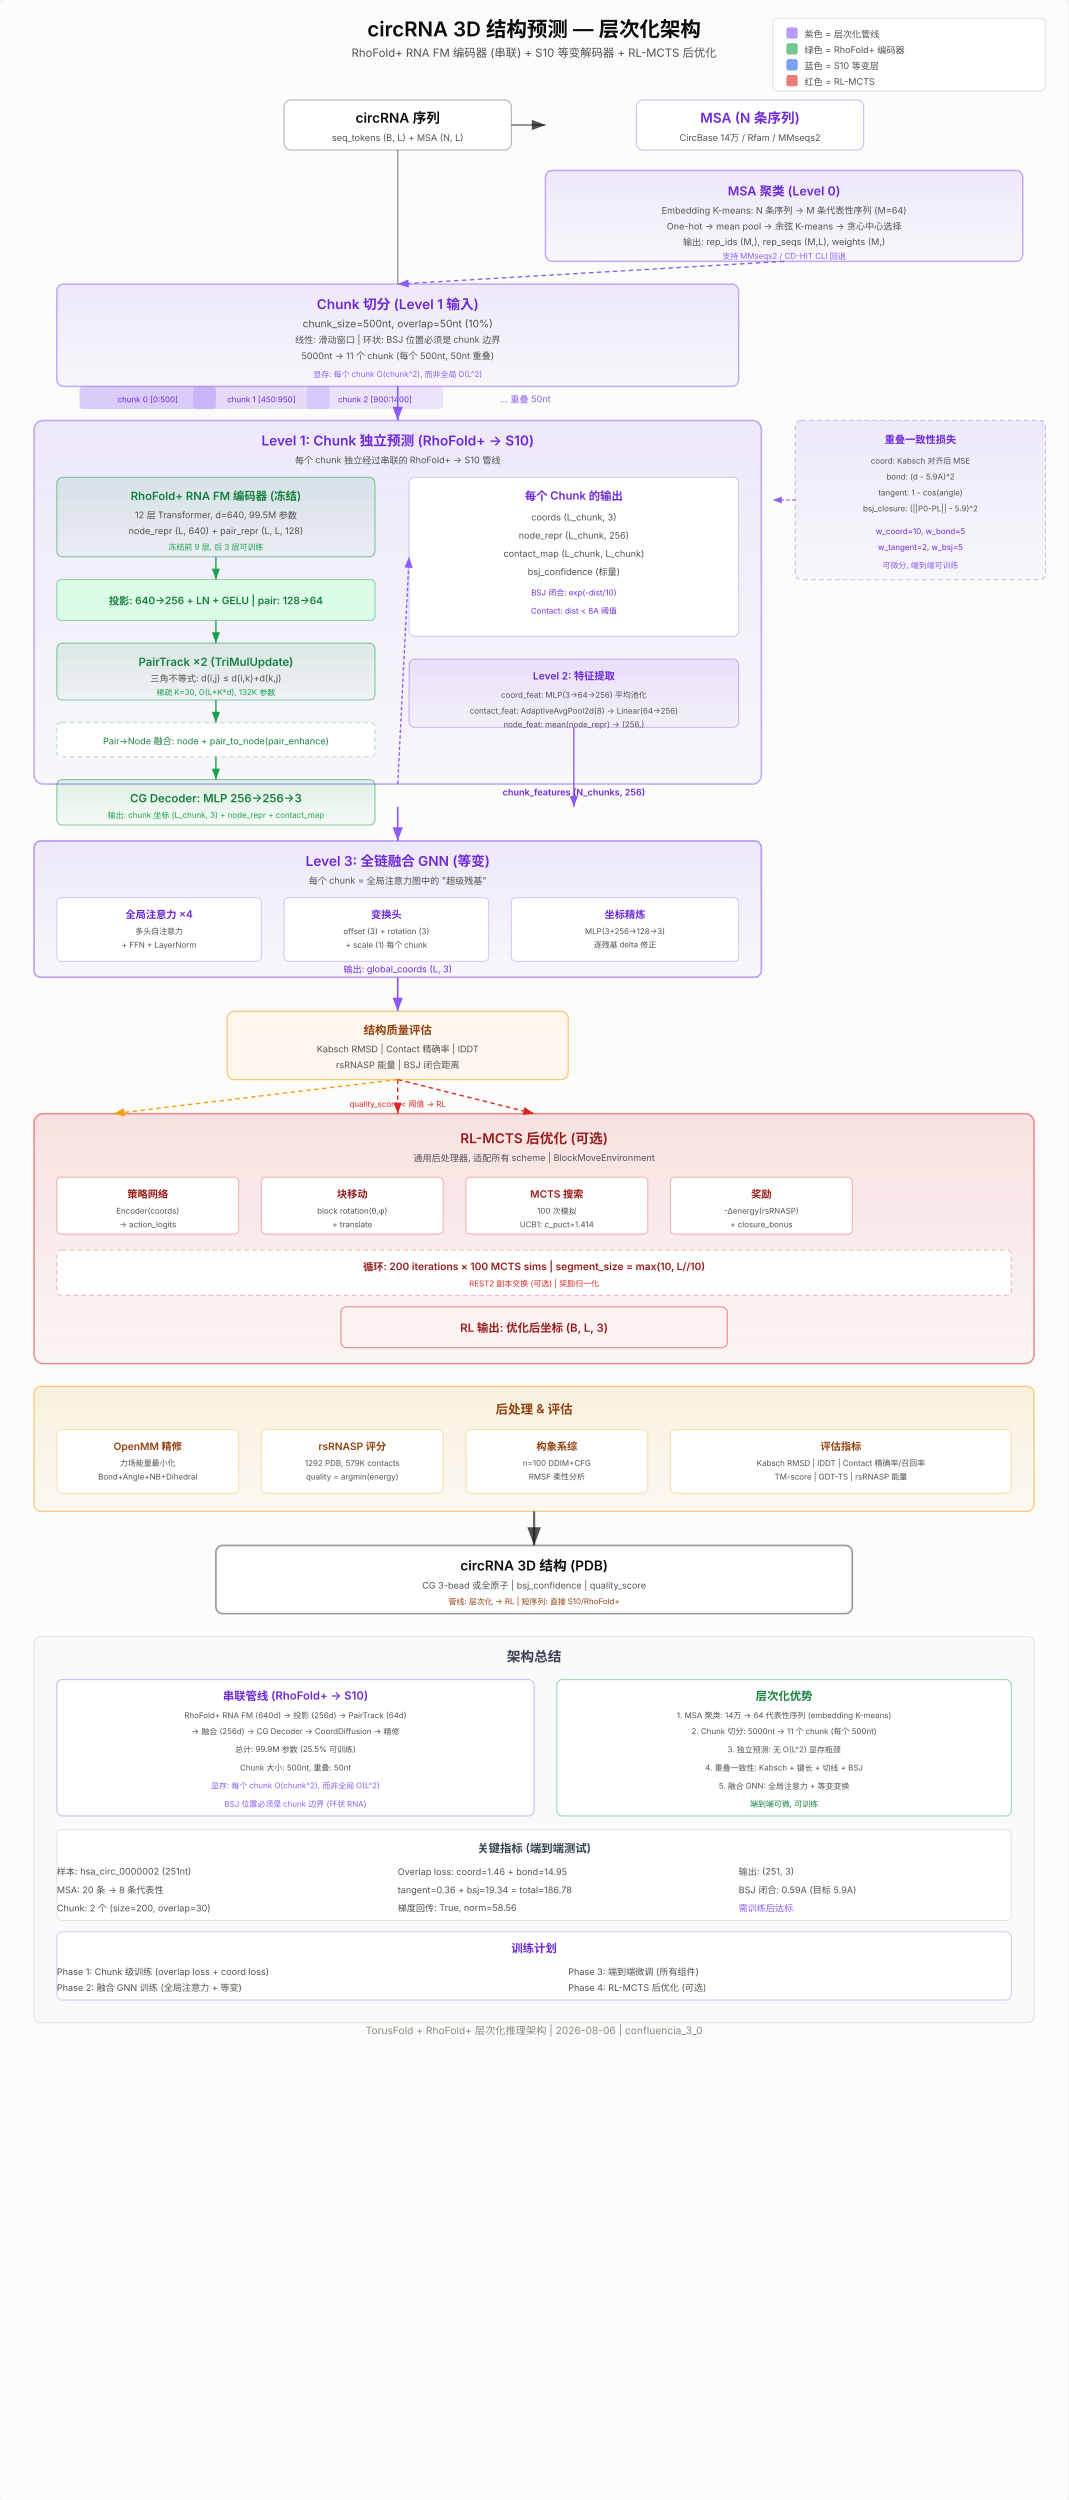
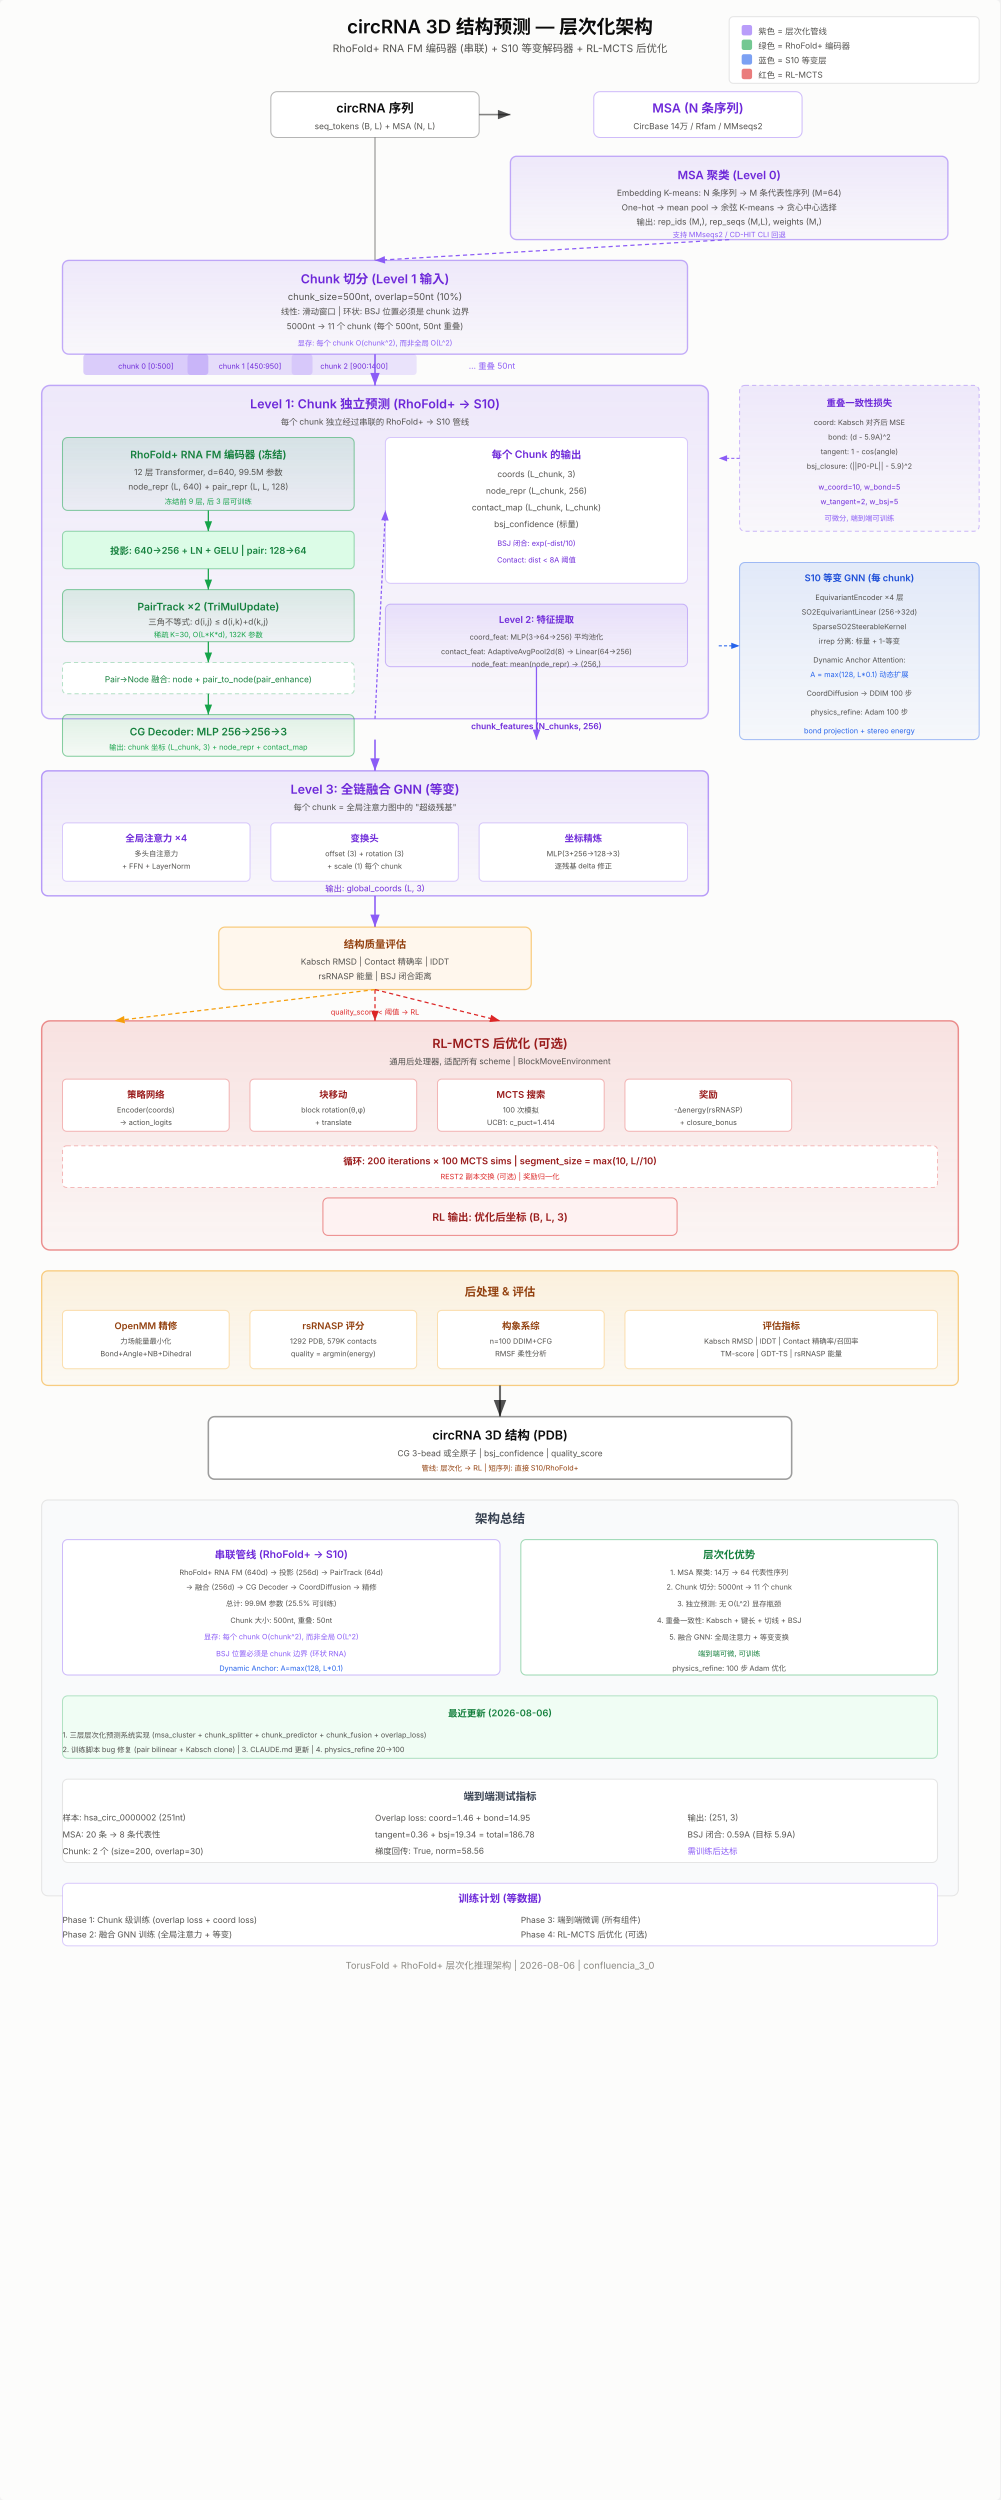
- <svg xmlns="http://www.w3.org/2000/svg" viewBox="0 0 940 2200" font-family="system-ui,-apple-system,Segoe UI,sans-serif">
+ <svg xmlns="http://www.w3.org/2000/svg" viewBox="0 0 960 2400" font-family="system-ui,-apple-system,Segoe UI,sans-serif">
  <defs>
    <linearGradient id="rfFill" x1="0" y1="0" x2="0" y2="1">
      <stop offset="0%" stop-color="#16a34a" stop-opacity="0.12" />
      <stop offset="100%" stop-color="#16a34a" stop-opacity="0.03" />
    </linearGradient>
    <linearGradient id="s10Fill" x1="0" y1="0" x2="0" y2="1">
      <stop offset="0%" stop-color="#2563eb" stop-opacity="0.12" />
      <stop offset="100%" stop-color="#2563eb" stop-opacity="0.03" />
    </linearGradient>
    <linearGradient id="rlFill" x1="0" y1="0" x2="0" y2="1">
      <stop offset="0%" stop-color="#dc2626" stop-opacity="0.12" />
      <stop offset="100%" stop-color="#dc2626" stop-opacity="0.03" />
    </linearGradient>
    <linearGradient id="postFill" x1="0" y1="0" x2="0" y2="1">
      <stop offset="0%" stop-color="#f59e0b" stop-opacity="0.12" />
      <stop offset="100%" stop-color="#f59e0b" stop-opacity="0.03" />
    </linearGradient>
    <linearGradient id="hierFill" x1="0" y1="0" x2="0" y2="1">
      <stop offset="0%" stop-color="#8b5cf6" stop-opacity="0.12" />
      <stop offset="100%" stop-color="#8b5cf6" stop-opacity="0.03" />
    </linearGradient>
    <marker id="a-blk" markerWidth="10" markerHeight="10" refX="8" refY="3" orient="auto" markerUnits="strokeWidth">
      <path d="M0,0 L0,6 L8,3 z" fill="#0b0b0b" fill-opacity="0.7" />
    </marker>
    <marker id="a-grn" markerWidth="10" markerHeight="10" refX="8" refY="3" orient="auto" markerUnits="strokeWidth">
      <path d="M0,0 L0,6 L8,3 z" fill="#16a34a" />
    </marker>
    <marker id="a-blu" markerWidth="10" markerHeight="10" refX="8" refY="3" orient="auto" markerUnits="strokeWidth">
      <path d="M0,0 L0,6 L8,3 z" fill="#2563eb" />
    </marker>
    <marker id="a-red" markerWidth="10" markerHeight="10" refX="8" refY="3" orient="auto" markerUnits="strokeWidth">
      <path d="M0,0 L0,6 L8,3 z" fill="#dc2626" />
    </marker>
    <marker id="a-pur" markerWidth="10" markerHeight="10" refX="8" refY="3" orient="auto" markerUnits="strokeWidth">
      <path d="M0,0 L0,6 L8,3 z" fill="#8b5cf6" />
    </marker>
    <marker id="a-amb" markerWidth="10" markerHeight="10" refX="8" refY="3" orient="auto" markerUnits="strokeWidth">
      <path d="M0,0 L0,6 L8,3 z" fill="#f59e0b" />
    </marker>
  </defs>
-   <rect width="940" height="2200" fill="#fcfcfb" rx="4" />
-   <text x="470" y="32" text-anchor="middle" font-size="18" font-weight="600" fill="#0b0b0b">circRNA 3D 结构预测 — 层次化架构</text>
-   <text x="470" y="50" text-anchor="middle" font-size="10" fill="#52514e">RhoFold+ RNA FM 编码器 (串联) + S10 等变解码器 + RL-MCTS 后优化</text>
-   <rect x="680" y="16" width="240" height="64" rx="4" fill="#fff" stroke="#e5e5e5" />
-   <rect x="692" y="24" width="10" height="10" rx="2" fill="#8b5cf6" fill-opacity="0.6" />
-   <text x="708" y="33" font-size="8" fill="#52514e">紫色 = 层次化管线</text>
-   <rect x="692" y="38" width="10" height="10" rx="2" fill="#16a34a" fill-opacity="0.6" />
-   <text x="708" y="47" font-size="8" fill="#52514e">绿色 = RhoFold+ 编码器</text>
-   <rect x="692" y="52" width="10" height="10" rx="2" fill="#2563eb" fill-opacity="0.6" />
-   <text x="708" y="61" font-size="8" fill="#52514e">蓝色 = S10 等变层</text>
-   <rect x="692" y="66" width="10" height="10" rx="2" fill="#dc2626" fill-opacity="0.6" />
-   <text x="708" y="75" font-size="8" fill="#52514e">红色 = RL-MCTS</text>
-   <rect x="250" y="88" width="200" height="44" rx="6" fill="#fff" stroke="#0b0b0b" stroke-opacity="0.3" />
-   <text x="350" y="108" text-anchor="middle" font-size="12" font-weight="600" fill="#0b0b0b">circRNA 序列</text>
-   <text x="350" y="124" text-anchor="middle" font-size="8" fill="#52514e">seq_tokens (B, L) + MSA (N, L)</text>
-   <rect x="560" y="88" width="200" height="44" rx="6" fill="#fff" stroke="#8b5cf6" stroke-opacity="0.4" />
-   <text x="660" y="108" text-anchor="middle" font-size="12" font-weight="600" fill="#6d28d9">MSA (N 条序列)</text>
-   <text x="660" y="124" text-anchor="middle" font-size="8" fill="#52514e">CircBase 14万 / Rfam / MMseqs2</text>
-   <line x1="450" y1="110" x2="480" y2="110" stroke="#0b0b0b" stroke-opacity="0.5" stroke-width="1.5" marker-end="url(#a-blk)" />
-   <rect x="480" y="150" width="420" height="80" rx="6" fill="url(#hierFill)" stroke="#8b5cf6" stroke-opacity="0.5" stroke-width="1.3" />
-   <text x="690" y="172" text-anchor="middle" font-size="11" font-weight="600" fill="#6d28d9">MSA 聚类 (Level 0)</text>
-   <text x="690" y="188" text-anchor="middle" font-size="8" fill="#52514e">Embedding K-means: N 条序列 → M 条代表性序列 (M=64)</text>
-   <text x="690" y="202" text-anchor="middle" font-size="8" fill="#52514e">One-hot → mean pool → 余弦 K-means → 贪心中心选择</text>
-   <text x="690" y="216" text-anchor="middle" font-size="8" fill="#52514e">输出: rep_ids (M,), rep_seqs (M,L), weights (M,)</text>
-   <text x="690" y="228" text-anchor="middle" font-size="7" fill="#8b5cf6">支持 MMseqs2 / CD-HIT CLI 回退</text>
-   <line x1="350" y1="132" x2="350" y2="250" stroke="#0b0b0b" stroke-opacity="0.4" stroke-width="1.2" />
-   <line x1="690" y1="230" x2="350" y2="250" stroke="#8b5cf6" stroke-width="1.2" stroke-dasharray="4,3" marker-end="url(#a-pur)" />
-   <rect x="50" y="250" width="600" height="90" rx="6" fill="url(#hierFill)" stroke="#8b5cf6" stroke-opacity="0.5" stroke-width="1.3" />
-   <text x="350" y="272" text-anchor="middle" font-size="12" font-weight="600" fill="#6d28d9">Chunk 切分 (Level 1 输入)</text>
-   <text x="350" y="288" text-anchor="middle" font-size="9" fill="#52514e">chunk_size=500nt, overlap=50nt (10%)</text>
-   <text x="350" y="302" text-anchor="middle" font-size="8" fill="#52514e">线性: 滑动窗口 | 环状: BSJ 位置必须是 chunk 边界</text>
-   <text x="350" y="316" text-anchor="middle" font-size="8" fill="#52514e">5000nt → 11 个 chunk (每个 500nt, 50nt 重叠)</text>
-   <text x="350" y="332" text-anchor="middle" font-size="7" fill="#8b5cf6">显存: 每个 chunk O(chunk^2), 而非全局 O(L^2)</text>
-   <rect x="70" y="340" width="120" height="20" rx="3" fill="#8b5cf6" fill-opacity="0.3" />
-   <text x="130" y="354" text-anchor="middle" font-size="7" fill="#6d28d9">chunk 0 [0:500]</text>
-   <rect x="170" y="340" width="120" height="20" rx="3" fill="#8b5cf6" fill-opacity="0.2" />
-   <text x="230" y="354" text-anchor="middle" font-size="7" fill="#6d28d9">chunk 1 [450:950]</text>
-   <rect x="270" y="340" width="120" height="20" rx="3" fill="#8b5cf6" fill-opacity="0.15" />
-   <text x="330" y="354" text-anchor="middle" font-size="7" fill="#6d28d9">chunk 2 [900:1400]</text>
-   <text x="440" y="354" font-size="8" fill="#8b5cf6">... 重叠 50nt</text>
-   <line x1="350" y1="340" x2="350" y2="370" stroke="#8b5cf6" stroke-width="1.5" marker-end="url(#a-pur)" />
-   <rect x="30" y="370" width="640" height="320" rx="8" fill="url(#hierFill)" stroke="#8b5cf6" stroke-opacity="0.5" stroke-width="1.4" />
-   <text x="350" y="392" text-anchor="middle" font-size="12" font-weight="600" fill="#6d28d9">Level 1: Chunk 独立预测 (RhoFold+ → S10)</text>
-   <text x="350" y="408" text-anchor="middle" font-size="8" fill="#52514e">每个 chunk 独立经过串联的 RhoFold+ → S10 管线</text>
-   <rect x="50" y="420" width="280" height="70" rx="5" fill="url(#rfFill)" stroke="#16a34a" stroke-opacity="0.5" />
-   <text x="190" y="440" text-anchor="middle" font-size="10" font-weight="600" fill="#15803d">RhoFold+ RNA FM 编码器 (冻结)</text>
-   <text x="190" y="456" text-anchor="middle" font-size="8" fill="#52514e">12 层 Transformer, d=640, 99.5M 参数</text>
-   <text x="190" y="470" text-anchor="middle" font-size="8" fill="#52514e">node_repr (L, 640) + pair_repr (L, L, 128)</text>
-   <text x="190" y="484" text-anchor="middle" font-size="7" fill="#16a34a">冻结前 9 层, 后 3 层可训练</text>
-   <line x1="190" y1="490" x2="190" y2="510" stroke="#16a34a" stroke-width="1.2" marker-end="url(#a-grn)" />
-   <rect x="50" y="510" width="280" height="36" rx="4" fill="#dcfce7" stroke="#16a34a" stroke-opacity="0.4" />
-   <text x="190" y="532" text-anchor="middle" font-size="9" font-weight="600" fill="#15803d">投影: 640→256 + LN + GELU | pair: 128→64</text>
-   <line x1="190" y1="546" x2="190" y2="566" stroke="#16a34a" stroke-width="1.2" marker-end="url(#a-grn)" />
-   <rect x="50" y="566" width="280" height="50" rx="5" fill="url(#rfFill)" stroke="#16a34a" stroke-opacity="0.5" />
-   <text x="190" y="586" text-anchor="middle" font-size="10" font-weight="600" fill="#15803d">PairTrack ×2 (TriMulUpdate)</text>
-   <text x="190" y="600" text-anchor="middle" font-size="8" fill="#52514e">三角不等式: d(i,j) ≤ d(i,k)+d(k,j)</text>
-   <text x="190" y="612" text-anchor="middle" font-size="7" fill="#16a34a">稀疏 K=30, O(L*K*d), 132K 参数</text>
-   <line x1="190" y1="616" x2="190" y2="636" stroke="#16a34a" stroke-width="1.2" marker-end="url(#a-grn)" />
-   <rect x="50" y="636" width="280" height="30" rx="4" fill="#fff" stroke="#16a34a" stroke-opacity="0.3" stroke-dasharray="4,3" />
-   <text x="190" y="655" text-anchor="middle" font-size="8" fill="#15803d">Pair→Node 融合: node + pair_to_node(pair_enhance)</text>
-   <line x1="190" y1="666" x2="190" y2="686" stroke="#16a34a" stroke-width="1.2" marker-end="url(#a-grn)" />
-   <rect x="50" y="686" width="280" height="40" rx="5" fill="url(#rfFill)" stroke="#16a34a" stroke-opacity="0.5" />
-   <text x="190" y="706" text-anchor="middle" font-size="10" font-weight="600" fill="#15803d">CG Decoder: MLP 256→256→3</text>
-   <text x="190" y="720" text-anchor="middle" font-size="7" fill="#16a34a">输出: chunk 坐标 (L_chunk, 3) + node_repr + contact_map</text>
-   <rect x="360" y="420" width="290" height="140" rx="5" fill="#fff" stroke="#8b5cf6" stroke-opacity="0.3" />
-   <text x="505" y="440" text-anchor="middle" font-size="10" font-weight="600" fill="#6d28d9">每个 Chunk 的输出</text>
-   <text x="505" y="458" text-anchor="middle" font-size="8" fill="#52514e">coords (L_chunk, 3)</text>
-   <text x="505" y="474" text-anchor="middle" font-size="8" fill="#52514e">node_repr (L_chunk, 256)</text>
-   <text x="505" y="490" text-anchor="middle" font-size="8" fill="#52514e">contact_map (L_chunk, L_chunk)</text>
-   <text x="505" y="506" text-anchor="middle" font-size="8" fill="#52514e">bsj_confidence (标量)</text>
-   <text x="505" y="524" text-anchor="middle" font-size="7" fill="#6d28d9">BSJ 闭合: exp(-dist/10)</text>
-   <text x="505" y="540" text-anchor="middle" font-size="7" fill="#6d28d9">Contact: dist &lt; 8A 阈值</text>
-   <line x1="350" y1="690" x2="360" y2="490" stroke="#8b5cf6" stroke-width="1.2" stroke-dasharray="3,2" marker-end="url(#a-pur)" />
-   <rect x="360" y="580" width="290" height="60" rx="5" fill="url(#hierFill)" stroke="#8b5cf6" stroke-opacity="0.4" />
-   <text x="505" y="598" text-anchor="middle" font-size="9" font-weight="600" fill="#6d28d9">Level 2: 特征提取</text>
-   <text x="505" y="614" text-anchor="middle" font-size="7" fill="#52514e">coord_feat: MLP(3→64→256) 平均池化</text>
-   <text x="505" y="628" text-anchor="middle" font-size="7" fill="#52514e">contact_feat: AdaptiveAvgPool2d(8) → Linear(64→256)</text>
-   <text x="505" y="640" text-anchor="middle" font-size="7" fill="#52514e">node_feat: mean(node_repr) → (256,)</text>
-   <line x1="505" y1="640" x2="505" y2="710" stroke="#8b5cf6" stroke-width="1.2" marker-end="url(#a-pur)" />
-   <text x="505" y="700" text-anchor="middle" font-size="8" font-weight="600" fill="#6d28d9">chunk_features (N_chunks, 256)</text>
-   <line x1="350" y1="710" x2="350" y2="740" stroke="#8b5cf6" stroke-width="1.5" marker-end="url(#a-pur)" />
-   <rect x="30" y="740" width="640" height="120" rx="6" fill="url(#hierFill)" stroke="#8b5cf6" stroke-opacity="0.6" stroke-width="1.4" />
-   <text x="350" y="762" text-anchor="middle" font-size="12" font-weight="600" fill="#6d28d9">Level 3: 全链融合 GNN (等变)</text>
-   <text x="350" y="778" text-anchor="middle" font-size="8" fill="#52514e">每个 chunk = 全局注意力图中的 "超级残基"</text>
-   <rect x="50" y="790" width="180" height="56" rx="4" fill="#fff" stroke="#8b5cf6" stroke-opacity="0.3" />
-   <text x="140" y="808" text-anchor="middle" font-size="9" font-weight="600" fill="#6d28d9">全局注意力 ×4</text>
-   <text x="140" y="822" text-anchor="middle" font-size="7" fill="#52514e">多头自注意力</text>
-   <text x="140" y="834" text-anchor="middle" font-size="7" fill="#52514e">+ FFN + LayerNorm</text>
-   <rect x="250" y="790" width="180" height="56" rx="4" fill="#fff" stroke="#8b5cf6" stroke-opacity="0.3" />
-   <text x="340" y="808" text-anchor="middle" font-size="9" font-weight="600" fill="#6d28d9">变换头</text>
-   <text x="340" y="822" text-anchor="middle" font-size="7" fill="#52514e">offset (3) + rotation (3)</text>
-   <text x="340" y="834" text-anchor="middle" font-size="7" fill="#52514e">+ scale (1) 每个 chunk</text>
-   <rect x="450" y="790" width="200" height="56" rx="4" fill="#fff" stroke="#8b5cf6" stroke-opacity="0.3" />
-   <text x="550" y="808" text-anchor="middle" font-size="9" font-weight="600" fill="#6d28d9">坐标精炼</text>
-   <text x="550" y="822" text-anchor="middle" font-size="7" fill="#52514e">MLP(3+256→128→3)</text>
-   <text x="550" y="834" text-anchor="middle" font-size="7" fill="#52514e">逐残基 delta 修正</text>
-   <text x="350" y="856" text-anchor="middle" font-size="8" fill="#6d28d9">输出: global_coords (L, 3)</text>
-   <line x1="350" y1="860" x2="350" y2="890" stroke="#8b5cf6" stroke-width="1.5" marker-end="url(#a-pur)" />
-   <rect x="700" y="370" width="220" height="140" rx="5" fill="url(#hierFill)" stroke="#8b5cf6" stroke-opacity="0.4" stroke-dasharray="4,3" />
-   <text x="810" y="390" text-anchor="middle" font-size="9" font-weight="600" fill="#6d28d9">重叠一致性损失</text>
-   <text x="810" y="408" text-anchor="middle" font-size="7" fill="#52514e">coord: Kabsch 对齐后 MSE</text>
-   <text x="810" y="422" text-anchor="middle" font-size="7" fill="#52514e">bond: (d - 5.9A)^2</text>
-   <text x="810" y="436" text-anchor="middle" font-size="7" fill="#52514e">tangent: 1 - cos(angle)</text>
-   <text x="810" y="450" text-anchor="middle" font-size="7" fill="#52514e">bsj_closure: (||P0-PL|| - 5.9)^2</text>
-   <text x="810" y="470" text-anchor="middle" font-size="7" fill="#6d28d9">w_coord=10, w_bond=5</text>
-   <text x="810" y="484" text-anchor="middle" font-size="7" fill="#6d28d9">w_tangent=2, w_bsj=5</text>
-   <text x="810" y="500" text-anchor="middle" font-size="7" fill="#8b5cf6">可微分, 端到端可训练</text>
-   <line x1="700" y1="440" x2="680" y2="440" stroke="#8b5cf6" stroke-width="1" stroke-dasharray="3,2" marker-end="url(#a-pur)" />
-   <rect x="200" y="890" width="300" height="60" rx="6" fill="#fff7ed" stroke="#f59e0b" stroke-opacity="0.5" stroke-width="1.2" />
-   <text x="350" y="910" text-anchor="middle" font-size="10" font-weight="600" fill="#92400e">结构质量评估</text>
-   <text x="350" y="926" text-anchor="middle" font-size="8" fill="#52514e">Kabsch RMSD | Contact 精确率 | lDDT</text>
-   <text x="350" y="940" text-anchor="middle" font-size="8" fill="#52514e">rsRNASP 能量 | BSJ 闭合距离</text>
-   <line x1="350" y1="950" x2="350" y2="980" stroke="#dc2626" stroke-width="1.2" stroke-dasharray="4,3" marker-end="url(#a-red)" />
-   <text x="350" y="974" text-anchor="middle" font-size="7" fill="#dc2626">quality_score &lt; 阈值 → RL</text>
-   <rect x="30" y="980" width="880" height="220" rx="8" fill="url(#rlFill)" stroke="#dc2626" stroke-opacity="0.5" stroke-width="1.4" />
-   <text x="470" y="1006" text-anchor="middle" font-size="12" font-weight="600" fill="#991b1b">RL-MCTS 后优化 (可选)</text>
-   <text x="470" y="1022" text-anchor="middle" font-size="8" fill="#52514e">通用后处理器, 适配所有 scheme | BlockMoveEnvironment</text>
-   <rect x="50" y="1036" width="160" height="50" rx="4" fill="#fff" stroke="#dc2626" stroke-opacity="0.3" />
-   <text x="130" y="1054" text-anchor="middle" font-size="9" font-weight="600" fill="#991b1b">策略网络</text>
-   <text x="130" y="1068" text-anchor="middle" font-size="7" fill="#52514e">Encoder(coords)</text>
-   <text x="130" y="1080" text-anchor="middle" font-size="7" fill="#52514e">→ action_logits</text>
-   <rect x="230" y="1036" width="160" height="50" rx="4" fill="#fff" stroke="#dc2626" stroke-opacity="0.3" />
-   <text x="310" y="1054" text-anchor="middle" font-size="9" font-weight="600" fill="#991b1b">块移动</text>
-   <text x="310" y="1068" text-anchor="middle" font-size="7" fill="#52514e">block rotation(θ,φ)</text>
-   <text x="310" y="1080" text-anchor="middle" font-size="7" fill="#52514e">+ translate</text>
-   <rect x="410" y="1036" width="160" height="50" rx="4" fill="#fff" stroke="#dc2626" stroke-opacity="0.3" />
-   <text x="490" y="1054" text-anchor="middle" font-size="9" font-weight="600" fill="#991b1b">MCTS 搜索</text>
-   <text x="490" y="1068" text-anchor="middle" font-size="7" fill="#52514e">100 次模拟</text>
-   <text x="490" y="1080" text-anchor="middle" font-size="7" fill="#52514e">UCB1: c_puct=1.414</text>
-   <rect x="590" y="1036" width="160" height="50" rx="4" fill="#fff" stroke="#dc2626" stroke-opacity="0.3" />
-   <text x="670" y="1054" text-anchor="middle" font-size="9" font-weight="600" fill="#991b1b">奖励</text>
-   <text x="670" y="1068" text-anchor="middle" font-size="7" fill="#52514e">-Δenergy(rsRNASP)</text>
-   <text x="670" y="1080" text-anchor="middle" font-size="7" fill="#52514e">+ closure_bonus</text>
-   <rect x="50" y="1100" width="840" height="40" rx="4" fill="#fff" stroke="#dc2626" stroke-opacity="0.3" stroke-dasharray="4,3" />
-   <text x="470" y="1118" text-anchor="middle" font-size="9" font-weight="600" fill="#991b1b">循环: 200 iterations × 100 MCTS sims | segment_size = max(10, L//10)</text>
-   <text x="470" y="1132" text-anchor="middle" font-size="7" fill="#dc2626">REST2 副本交换 (可选) | 奖励归一化</text>
-   <rect x="300" y="1150" width="340" height="36" rx="5" fill="#fef2f2" stroke="#dc2626" stroke-opacity="0.5" />
-   <text x="470" y="1172" text-anchor="middle" font-size="10" font-weight="600" fill="#991b1b">RL 输出: 优化后坐标 (B, L, 3)</text>
-   <line x1="350" y1="950" x2="470" y2="980" stroke="#dc2626" stroke-width="1.2" stroke-dasharray="4,3" marker-end="url(#a-red)" />
-   <line x1="350" y1="950" x2="100" y2="980" stroke="#f59e0b" stroke-width="1.2" stroke-dasharray="4,3" marker-end="url(#a-amb)" />
-   <rect x="30" y="1220" width="880" height="110" rx="6" fill="url(#postFill)" stroke="#f59e0b" stroke-opacity="0.5" stroke-width="1.2" />
-   <text x="470" y="1244" text-anchor="middle" font-size="11" font-weight="600" fill="#92400e">后处理 &amp; 评估</text>
-   <rect x="50" y="1258" width="160" height="56" rx="4" fill="#fff" stroke="#f59e0b" stroke-opacity="0.3" />
-   <text x="130" y="1276" text-anchor="middle" font-size="9" font-weight="600" fill="#92400e">OpenMM 精修</text>
-   <text x="130" y="1290" text-anchor="middle" font-size="7" fill="#52514e">力场能量最小化</text>
-   <text x="130" y="1302" text-anchor="middle" font-size="7" fill="#52514e">Bond+Angle+NB+Dihedral</text>
-   <rect x="230" y="1258" width="160" height="56" rx="4" fill="#fff" stroke="#f59e0b" stroke-opacity="0.3" />
-   <text x="310" y="1276" text-anchor="middle" font-size="9" font-weight="600" fill="#92400e">rsRNASP 评分</text>
-   <text x="310" y="1290" text-anchor="middle" font-size="7" fill="#52514e">1292 PDB, 579K contacts</text>
-   <text x="310" y="1302" text-anchor="middle" font-size="7" fill="#52514e">quality = argmin(energy)</text>
-   <rect x="410" y="1258" width="160" height="56" rx="4" fill="#fff" stroke="#f59e0b" stroke-opacity="0.3" />
-   <text x="490" y="1276" text-anchor="middle" font-size="9" font-weight="600" fill="#92400e">构象系综</text>
-   <text x="490" y="1290" text-anchor="middle" font-size="7" fill="#52514e">n=100 DDIM+CFG</text>
-   <text x="490" y="1302" text-anchor="middle" font-size="7" fill="#52514e">RMSF 柔性分析</text>
-   <rect x="590" y="1258" width="300" height="56" rx="4" fill="#fff" stroke="#f59e0b" stroke-opacity="0.3" />
-   <text x="740" y="1276" text-anchor="middle" font-size="9" font-weight="600" fill="#92400e">评估指标</text>
-   <text x="740" y="1290" text-anchor="middle" font-size="7" fill="#52514e">Kabsch RMSD | lDDT | Contact 精确率/召回率</text>
-   <text x="740" y="1302" text-anchor="middle" font-size="7" fill="#52514e">TM-score | GDT-TS | rsRNASP 能量</text>
-   <line x1="470" y1="1330" x2="470" y2="1360" stroke="#0b0b0b" stroke-opacity="0.6" stroke-width="2" marker-end="url(#a-blk)" />
-   <rect x="190" y="1360" width="560" height="60" rx="6" fill="#fff" stroke="#0b0b0b" stroke-opacity="0.4" stroke-width="1.5" />
-   <text x="470" y="1382" text-anchor="middle" font-size="12" font-weight="600" fill="#0b0b0b">circRNA 3D 结构 (PDB)</text>
-   <text x="470" y="1398" text-anchor="middle" font-size="8" fill="#52514e">CG 3-bead 或全原子 | bsj_confidence | quality_score</text>
-   <text x="470" y="1412" text-anchor="middle" font-size="7" fill="#92400e">管线: 层次化 → RL | 短序列: 直接 S10/RhoFold+</text>
-   <rect x="30" y="1440" width="880" height="340" rx="6" fill="#f9fafb" stroke="#e5e5e5" />
-   <text x="470" y="1462" text-anchor="middle" font-size="12" font-weight="600" fill="#374151">架构总结</text>
-   <rect x="50" y="1478" width="420" height="120" rx="5" fill="#fff" stroke="#8b5cf6" stroke-opacity="0.4" />
-   <text x="260" y="1496" text-anchor="middle" font-size="10" font-weight="600" fill="#6d28d9">串联管线 (RhoFold+ → S10)</text>
-   <text x="260" y="1512" text-anchor="middle" font-size="7" fill="#52514e">RhoFold+ RNA FM (640d) → 投影 (256d) → PairTrack (64d)</text>
-   <text x="260" y="1526" text-anchor="middle" font-size="7" fill="#52514e">→ 融合 (256d) → CG Decoder → CoordDiffusion → 精修</text>
-   <text x="260" y="1542" text-anchor="middle" font-size="7" fill="#52514e">总计: 99.9M 参数 (25.5% 可训练)</text>
-   <text x="260" y="1558" text-anchor="middle" font-size="7" fill="#52514e">Chunk 大小: 500nt, 重叠: 50nt</text>
-   <text x="260" y="1574" text-anchor="middle" font-size="7" fill="#8b5cf6">显存: 每个 chunk O(chunk^2), 而非全局 O(L^2)</text>
-   <text x="260" y="1590" text-anchor="middle" font-size="7" fill="#8b5cf6">BSJ 位置必须是 chunk 边界 (环状 RNA)</text>
-   <rect x="490" y="1478" width="400" height="120" rx="5" fill="#fff" stroke="#16a34a" stroke-opacity="0.4" />
-   <text x="690" y="1496" text-anchor="middle" font-size="10" font-weight="600" fill="#15803d">层次化优势</text>
-   <text x="690" y="1512" text-anchor="middle" font-size="7" fill="#52514e">1. MSA 聚类: 14万 → 64 代表性序列 (embedding K-means)</text>
-   <text x="690" y="1526" text-anchor="middle" font-size="7" fill="#52514e">2. Chunk 切分: 5000nt → 11 个 chunk (每个 500nt)</text>
-   <text x="690" y="1542" text-anchor="middle" font-size="7" fill="#52514e">3. 独立预测: 无 O(L^2) 显存瓶颈</text>
-   <text x="690" y="1558" text-anchor="middle" font-size="7" fill="#52514e">4. 重叠一致性: Kabsch + 键长 + 切线 + BSJ</text>
-   <text x="690" y="1574" text-anchor="middle" font-size="7" fill="#52514e">5. 融合 GNN: 全局注意力 + 等变变换</text>
-   <text x="690" y="1590" text-anchor="middle" font-size="7" fill="#15803d">端到端可微, 可训练</text>
-   <rect x="50" y="1610" width="840" height="80" rx="5" fill="#fff" stroke="#e5e5e5" />
-   <text x="470" y="1630" text-anchor="middle" font-size="10" font-weight="600" fill="#374151">关键指标 (端到端测试)</text>
-   <text x="50" y="1650" font-size="8" fill="#52514e">样本: hsa_circ_0000002 (251nt)</text>
-   <text x="50" y="1666" font-size="8" fill="#52514e">MSA: 20 条 → 8 条代表性</text>
-   <text x="50" y="1682" font-size="8" fill="#52514e">Chunk: 2 个 (size=200, overlap=30)</text>
-   <text x="350" y="1650" font-size="8" fill="#52514e">Overlap loss: coord=1.46 + bond=14.95</text>
-   <text x="350" y="1666" font-size="8" fill="#52514e">tangent=0.36 + bsj=19.34 = total=186.78</text>
-   <text x="350" y="1682" font-size="8" fill="#52514e">梯度回传: True, norm=58.56</text>
-   <text x="650" y="1650" font-size="8" fill="#52514e">输出: (251, 3)</text>
-   <text x="650" y="1666" font-size="8" fill="#52514e">BSJ 闭合: 0.59A (目标 5.9A)</text>
-   <text x="650" y="1682" font-size="8" fill="#8b5cf6">需训练后达标</text>
-   <rect x="50" y="1700" width="840" height="60" rx="5" fill="#fff" stroke="#8b5cf6" stroke-opacity="0.3" />
-   <text x="470" y="1718" text-anchor="middle" font-size="10" font-weight="600" fill="#6d28d9">训练计划</text>
-   <text x="50" y="1738" font-size="8" fill="#52514e">Phase 1: Chunk 级训练 (overlap loss + coord loss)</text>
-   <text x="50" y="1752" font-size="8" fill="#52514e">Phase 2: 融合 GNN 训练 (全局注意力 + 等变)</text>
-   <text x="500" y="1738" font-size="8" fill="#52514e">Phase 3: 端到端微调 (所有组件)</text>
-   <text x="500" y="1752" font-size="8" fill="#52514e">Phase 4: RL-MCTS 后优化 (可选)</text>
-   <text x="470" y="1790" text-anchor="middle" font-size="9" fill="#898781">TorusFold + RhoFold+ 层次化推理架构 | 2026-08-06 | confluencia_3_0</text>
+   <rect width="960" height="2400" fill="#fcfcfb" rx="4" />
+   <text x="480" y="32" text-anchor="middle" font-size="18" font-weight="600" fill="#0b0b0b">circRNA 3D 结构预测 — 层次化架构</text>
+   <text x="480" y="50" text-anchor="middle" font-size="10" fill="#52514e">RhoFold+ RNA FM 编码器 (串联) + S10 等变解码器 + RL-MCTS 后优化</text>
+   <rect x="700" y="16" width="240" height="64" rx="4" fill="#fff" stroke="#e5e5e5" />
+   <rect x="712" y="24" width="10" height="10" rx="2" fill="#8b5cf6" fill-opacity="0.6" />
+   <text x="728" y="33" font-size="8" fill="#52514e">紫色 = 层次化管线</text>
+   <rect x="712" y="38" width="10" height="10" rx="2" fill="#16a34a" fill-opacity="0.6" />
+   <text x="728" y="47" font-size="8" fill="#52514e">绿色 = RhoFold+ 编码器</text>
+   <rect x="712" y="52" width="10" height="10" rx="2" fill="#2563eb" fill-opacity="0.6" />
+   <text x="728" y="61" font-size="8" fill="#52514e">蓝色 = S10 等变层</text>
+   <rect x="712" y="66" width="10" height="10" rx="2" fill="#dc2626" fill-opacity="0.6" />
+   <text x="728" y="75" font-size="8" fill="#52514e">红色 = RL-MCTS</text>
+   <rect x="260" y="88" width="200" height="44" rx="6" fill="#fff" stroke="#0b0b0b" stroke-opacity="0.3" />
+   <text x="360" y="108" text-anchor="middle" font-size="12" font-weight="600" fill="#0b0b0b">circRNA 序列</text>
+   <text x="360" y="124" text-anchor="middle" font-size="8" fill="#52514e">seq_tokens (B, L) + MSA (N, L)</text>
+   <rect x="570" y="88" width="200" height="44" rx="6" fill="#fff" stroke="#8b5cf6" stroke-opacity="0.4" />
+   <text x="670" y="108" text-anchor="middle" font-size="12" font-weight="600" fill="#6d28d9">MSA (N 条序列)</text>
+   <text x="670" y="124" text-anchor="middle" font-size="8" fill="#52514e">CircBase 14万 / Rfam / MMseqs2</text>
+   <line x1="460" y1="110" x2="490" y2="110" stroke="#0b0b0b" stroke-opacity="0.5" stroke-width="1.5" marker-end="url(#a-blk)" />
+   <rect x="490" y="150" width="420" height="80" rx="6" fill="url(#hierFill)" stroke="#8b5cf6" stroke-opacity="0.5" stroke-width="1.3" />
+   <text x="700" y="172" text-anchor="middle" font-size="11" font-weight="600" fill="#6d28d9">MSA 聚类 (Level 0)</text>
+   <text x="700" y="188" text-anchor="middle" font-size="8" fill="#52514e">Embedding K-means: N 条序列 → M 条代表性序列 (M=64)</text>
+   <text x="700" y="202" text-anchor="middle" font-size="8" fill="#52514e">One-hot → mean pool → 余弦 K-means → 贪心中心选择</text>
+   <text x="700" y="216" text-anchor="middle" font-size="8" fill="#52514e">输出: rep_ids (M,), rep_seqs (M,L), weights (M,)</text>
+   <text x="700" y="228" text-anchor="middle" font-size="7" fill="#8b5cf6">支持 MMseqs2 / CD-HIT CLI 回退</text>
+   <line x1="360" y1="132" x2="360" y2="250" stroke="#0b0b0b" stroke-opacity="0.4" stroke-width="1.2" />
+   <line x1="700" y1="230" x2="360" y2="250" stroke="#8b5cf6" stroke-width="1.2" stroke-dasharray="4,3" marker-end="url(#a-pur)" />
+   <rect x="60" y="250" width="600" height="90" rx="6" fill="url(#hierFill)" stroke="#8b5cf6" stroke-opacity="0.5" stroke-width="1.3" />
+   <text x="360" y="272" text-anchor="middle" font-size="12" font-weight="600" fill="#6d28d9">Chunk 切分 (Level 1 输入)</text>
+   <text x="360" y="288" text-anchor="middle" font-size="9" fill="#52514e">chunk_size=500nt, overlap=50nt (10%)</text>
+   <text x="360" y="302" text-anchor="middle" font-size="8" fill="#52514e">线性: 滑动窗口 | 环状: BSJ 位置必须是 chunk 边界</text>
+   <text x="360" y="316" text-anchor="middle" font-size="8" fill="#52514e">5000nt → 11 个 chunk (每个 500nt, 50nt 重叠)</text>
+   <text x="360" y="332" text-anchor="middle" font-size="7" fill="#8b5cf6">显存: 每个 chunk O(chunk^2), 而非全局 O(L^2)</text>
+   <rect x="80" y="340" width="120" height="20" rx="3" fill="#8b5cf6" fill-opacity="0.3" />
+   <text x="140" y="354" text-anchor="middle" font-size="7" fill="#6d28d9">chunk 0 [0:500]</text>
+   <rect x="180" y="340" width="120" height="20" rx="3" fill="#8b5cf6" fill-opacity="0.2" />
+   <text x="240" y="354" text-anchor="middle" font-size="7" fill="#6d28d9">chunk 1 [450:950]</text>
+   <rect x="280" y="340" width="120" height="20" rx="3" fill="#8b5cf6" fill-opacity="0.15" />
+   <text x="340" y="354" text-anchor="middle" font-size="7" fill="#6d28d9">chunk 2 [900:1400]</text>
+   <text x="450" y="354" font-size="8" fill="#8b5cf6">... 重叠 50nt</text>
+   <line x1="360" y1="340" x2="360" y2="370" stroke="#8b5cf6" stroke-width="1.5" marker-end="url(#a-pur)" />
+   <rect x="40" y="370" width="640" height="320" rx="8" fill="url(#hierFill)" stroke="#8b5cf6" stroke-opacity="0.5" stroke-width="1.4" />
+   <text x="360" y="392" text-anchor="middle" font-size="12" font-weight="600" fill="#6d28d9">Level 1: Chunk 独立预测 (RhoFold+ → S10)</text>
+   <text x="360" y="408" text-anchor="middle" font-size="8" fill="#52514e">每个 chunk 独立经过串联的 RhoFold+ → S10 管线</text>
+   <rect x="60" y="420" width="280" height="70" rx="5" fill="url(#rfFill)" stroke="#16a34a" stroke-opacity="0.5" />
+   <text x="200" y="440" text-anchor="middle" font-size="10" font-weight="600" fill="#15803d">RhoFold+ RNA FM 编码器 (冻结)</text>
+   <text x="200" y="456" text-anchor="middle" font-size="8" fill="#52514e">12 层 Transformer, d=640, 99.5M 参数</text>
+   <text x="200" y="470" text-anchor="middle" font-size="8" fill="#52514e">node_repr (L, 640) + pair_repr (L, L, 128)</text>
+   <text x="200" y="484" text-anchor="middle" font-size="7" fill="#16a34a">冻结前 9 层, 后 3 层可训练</text>
+   <line x1="200" y1="490" x2="200" y2="510" stroke="#16a34a" stroke-width="1.2" marker-end="url(#a-grn)" />
+   <rect x="60" y="510" width="280" height="36" rx="4" fill="#dcfce7" stroke="#16a34a" stroke-opacity="0.4" />
+   <text x="200" y="532" text-anchor="middle" font-size="9" font-weight="600" fill="#15803d">投影: 640→256 + LN + GELU | pair: 128→64</text>
+   <line x1="200" y1="546" x2="200" y2="566" stroke="#16a34a" stroke-width="1.2" marker-end="url(#a-grn)" />
+   <rect x="60" y="566" width="280" height="50" rx="5" fill="url(#rfFill)" stroke="#16a34a" stroke-opacity="0.5" />
+   <text x="200" y="586" text-anchor="middle" font-size="10" font-weight="600" fill="#15803d">PairTrack ×2 (TriMulUpdate)</text>
+   <text x="200" y="600" text-anchor="middle" font-size="8" fill="#52514e">三角不等式: d(i,j) ≤ d(i,k)+d(k,j)</text>
+   <text x="200" y="612" text-anchor="middle" font-size="7" fill="#16a34a">稀疏 K=30, O(L*K*d), 132K 参数</text>
+   <line x1="200" y1="616" x2="200" y2="636" stroke="#16a34a" stroke-width="1.2" marker-end="url(#a-grn)" />
+   <rect x="60" y="636" width="280" height="30" rx="4" fill="#fff" stroke="#16a34a" stroke-opacity="0.3" stroke-dasharray="4,3" />
+   <text x="200" y="655" text-anchor="middle" font-size="8" fill="#15803d">Pair→Node 融合: node + pair_to_node(pair_enhance)</text>
+   <line x1="200" y1="666" x2="200" y2="686" stroke="#16a34a" stroke-width="1.2" marker-end="url(#a-grn)" />
+   <rect x="60" y="686" width="280" height="40" rx="5" fill="url(#rfFill)" stroke="#16a34a" stroke-opacity="0.5" />
+   <text x="200" y="706" text-anchor="middle" font-size="10" font-weight="600" fill="#15803d">CG Decoder: MLP 256→256→3</text>
+   <text x="200" y="720" text-anchor="middle" font-size="7" fill="#16a34a">输出: chunk 坐标 (L_chunk, 3) + node_repr + contact_map</text>
+   <rect x="370" y="420" width="290" height="140" rx="5" fill="#fff" stroke="#8b5cf6" stroke-opacity="0.3" />
+   <text x="515" y="440" text-anchor="middle" font-size="10" font-weight="600" fill="#6d28d9">每个 Chunk 的输出</text>
+   <text x="515" y="458" text-anchor="middle" font-size="8" fill="#52514e">coords (L_chunk, 3)</text>
+   <text x="515" y="474" text-anchor="middle" font-size="8" fill="#52514e">node_repr (L_chunk, 256)</text>
+   <text x="515" y="490" text-anchor="middle" font-size="8" fill="#52514e">contact_map (L_chunk, L_chunk)</text>
+   <text x="515" y="506" text-anchor="middle" font-size="8" fill="#52514e">bsj_confidence (标量)</text>
+   <text x="515" y="524" text-anchor="middle" font-size="7" fill="#6d28d9">BSJ 闭合: exp(-dist/10)</text>
+   <text x="515" y="540" text-anchor="middle" font-size="7" fill="#6d28d9">Contact: dist &lt; 8A 阈值</text>
+   <line x1="360" y1="690" x2="370" y2="490" stroke="#8b5cf6" stroke-width="1.2" stroke-dasharray="3,2" marker-end="url(#a-pur)" />
+   <rect x="370" y="580" width="290" height="60" rx="5" fill="url(#hierFill)" stroke="#8b5cf6" stroke-opacity="0.4" />
+   <text x="515" y="598" text-anchor="middle" font-size="9" font-weight="600" fill="#6d28d9">Level 2: 特征提取</text>
+   <text x="515" y="614" text-anchor="middle" font-size="7" fill="#52514e">coord_feat: MLP(3→64→256) 平均池化</text>
+   <text x="515" y="628" text-anchor="middle" font-size="7" fill="#52514e">contact_feat: AdaptiveAvgPool2d(8) → Linear(64→256)</text>
+   <text x="515" y="640" text-anchor="middle" font-size="7" fill="#52514e">node_feat: mean(node_repr) → (256,)</text>
+   <line x1="515" y1="640" x2="515" y2="710" stroke="#8b5cf6" stroke-width="1.2" marker-end="url(#a-pur)" />
+   <text x="515" y="700" text-anchor="middle" font-size="8" font-weight="600" fill="#6d28d9">chunk_features (N_chunks, 256)</text>
+   <line x1="360" y1="710" x2="360" y2="740" stroke="#8b5cf6" stroke-width="1.5" marker-end="url(#a-pur)" />
+   <rect x="40" y="740" width="640" height="120" rx="6" fill="url(#hierFill)" stroke="#8b5cf6" stroke-opacity="0.6" stroke-width="1.4" />
+   <text x="360" y="762" text-anchor="middle" font-size="12" font-weight="600" fill="#6d28d9">Level 3: 全链融合 GNN (等变)</text>
+   <text x="360" y="778" text-anchor="middle" font-size="8" fill="#52514e">每个 chunk = 全局注意力图中的 "超级残基"</text>
+   <rect x="60" y="790" width="180" height="56" rx="4" fill="#fff" stroke="#8b5cf6" stroke-opacity="0.3" />
+   <text x="150" y="808" text-anchor="middle" font-size="9" font-weight="600" fill="#6d28d9">全局注意力 ×4</text>
+   <text x="150" y="822" text-anchor="middle" font-size="7" fill="#52514e">多头自注意力</text>
+   <text x="150" y="834" text-anchor="middle" font-size="7" fill="#52514e">+ FFN + LayerNorm</text>
+   <rect x="260" y="790" width="180" height="56" rx="4" fill="#fff" stroke="#8b5cf6" stroke-opacity="0.3" />
+   <text x="350" y="808" text-anchor="middle" font-size="9" font-weight="600" fill="#6d28d9">变换头</text>
+   <text x="350" y="822" text-anchor="middle" font-size="7" fill="#52514e">offset (3) + rotation (3)</text>
+   <text x="350" y="834" text-anchor="middle" font-size="7" fill="#52514e">+ scale (1) 每个 chunk</text>
+   <rect x="460" y="790" width="200" height="56" rx="4" fill="#fff" stroke="#8b5cf6" stroke-opacity="0.3" />
+   <text x="560" y="808" text-anchor="middle" font-size="9" font-weight="600" fill="#6d28d9">坐标精炼</text>
+   <text x="560" y="822" text-anchor="middle" font-size="7" fill="#52514e">MLP(3+256→128→3)</text>
+   <text x="560" y="834" text-anchor="middle" font-size="7" fill="#52514e">逐残基 delta 修正</text>
+   <text x="360" y="856" text-anchor="middle" font-size="8" fill="#6d28d9">输出: global_coords (L, 3)</text>
+   <line x1="360" y1="860" x2="360" y2="890" stroke="#8b5cf6" stroke-width="1.5" marker-end="url(#a-pur)" />
+   <rect x="710" y="370" width="230" height="140" rx="5" fill="url(#hierFill)" stroke="#8b5cf6" stroke-opacity="0.4" stroke-dasharray="4,3" />
+   <text x="825" y="390" text-anchor="middle" font-size="9" font-weight="600" fill="#6d28d9">重叠一致性损失</text>
+   <text x="825" y="408" text-anchor="middle" font-size="7" fill="#52514e">coord: Kabsch 对齐后 MSE</text>
+   <text x="825" y="422" text-anchor="middle" font-size="7" fill="#52514e">bond: (d - 5.9A)^2</text>
+   <text x="825" y="436" text-anchor="middle" font-size="7" fill="#52514e">tangent: 1 - cos(angle)</text>
+   <text x="825" y="450" text-anchor="middle" font-size="7" fill="#52514e">bsj_closure: (||P0-PL|| - 5.9)^2</text>
+   <text x="825" y="470" text-anchor="middle" font-size="7" fill="#6d28d9">w_coord=10, w_bond=5</text>
+   <text x="825" y="484" text-anchor="middle" font-size="7" fill="#6d28d9">w_tangent=2, w_bsj=5</text>
+   <text x="825" y="500" text-anchor="middle" font-size="7" fill="#8b5cf6">可微分, 端到端可训练</text>
+   <line x1="710" y1="440" x2="690" y2="440" stroke="#8b5cf6" stroke-width="1" stroke-dasharray="3,2" marker-end="url(#a-pur)" />
+   <rect x="710" y="540" width="230" height="170" rx="5" fill="url(#s10Fill)" stroke="#2563eb" stroke-opacity="0.4" />
+   <text x="825" y="558" text-anchor="middle" font-size="9" font-weight="600" fill="#1d4ed8">S10 等变 GNN (每 chunk)</text>
+   <text x="825" y="576" text-anchor="middle" font-size="7" fill="#52514e">EquivariantEncoder ×4 层</text>
+   <text x="825" y="590" text-anchor="middle" font-size="7" fill="#52514e">SO2EquivariantLinear (256→32d)</text>
+   <text x="825" y="604" text-anchor="middle" font-size="7" fill="#52514e">SparseSO2SteerableKernel</text>
+   <text x="825" y="618" text-anchor="middle" font-size="7" fill="#52514e">irrep 分离: 标量 + 1-等变</text>
+   <text x="825" y="636" text-anchor="middle" font-size="7" fill="#52514e">Dynamic Anchor Attention:</text>
+   <text x="825" y="650" text-anchor="middle" font-size="7" fill="#2563eb">A = max(128, L*0.1) 动态扩展</text>
+   <text x="825" y="668" text-anchor="middle" font-size="7" fill="#52514e">CoordDiffusion → DDIM 100 步</text>
+   <text x="825" y="686" text-anchor="middle" font-size="7" fill="#52514e">physics_refine: Adam 100 步</text>
+   <text x="825" y="704" text-anchor="middle" font-size="7" fill="#2563eb">bond projection + stereo energy</text>
+   <line x1="690" y1="620" x2="710" y2="620" stroke="#2563eb" stroke-width="1" stroke-dasharray="3,2" marker-end="url(#a-blu)" />
+   <rect x="210" y="890" width="300" height="60" rx="6" fill="#fff7ed" stroke="#f59e0b" stroke-opacity="0.5" stroke-width="1.2" />
+   <text x="360" y="910" text-anchor="middle" font-size="10" font-weight="600" fill="#92400e">结构质量评估</text>
+   <text x="360" y="926" text-anchor="middle" font-size="8" fill="#52514e">Kabsch RMSD | Contact 精确率 | lDDT</text>
+   <text x="360" y="940" text-anchor="middle" font-size="8" fill="#52514e">rsRNASP 能量 | BSJ 闭合距离</text>
+   <line x1="360" y1="950" x2="360" y2="980" stroke="#dc2626" stroke-width="1.2" stroke-dasharray="4,3" marker-end="url(#a-red)" />
+   <text x="360" y="974" text-anchor="middle" font-size="7" fill="#dc2626">quality_score &lt; 阈值 → RL</text>
+   <rect x="40" y="980" width="880" height="220" rx="8" fill="url(#rlFill)" stroke="#dc2626" stroke-opacity="0.5" stroke-width="1.4" />
+   <text x="480" y="1006" text-anchor="middle" font-size="12" font-weight="600" fill="#991b1b">RL-MCTS 后优化 (可选)</text>
+   <text x="480" y="1022" text-anchor="middle" font-size="8" fill="#52514e">通用后处理器, 适配所有 scheme | BlockMoveEnvironment</text>
+   <rect x="60" y="1036" width="160" height="50" rx="4" fill="#fff" stroke="#dc2626" stroke-opacity="0.3" />
+   <text x="140" y="1054" text-anchor="middle" font-size="9" font-weight="600" fill="#991b1b">策略网络</text>
+   <text x="140" y="1068" text-anchor="middle" font-size="7" fill="#52514e">Encoder(coords)</text>
+   <text x="140" y="1080" text-anchor="middle" font-size="7" fill="#52514e">→ action_logits</text>
+   <rect x="240" y="1036" width="160" height="50" rx="4" fill="#fff" stroke="#dc2626" stroke-opacity="0.3" />
+   <text x="320" y="1054" text-anchor="middle" font-size="9" font-weight="600" fill="#991b1b">块移动</text>
+   <text x="320" y="1068" text-anchor="middle" font-size="7" fill="#52514e">block rotation(θ,φ)</text>
+   <text x="320" y="1080" text-anchor="middle" font-size="7" fill="#52514e">+ translate</text>
+   <rect x="420" y="1036" width="160" height="50" rx="4" fill="#fff" stroke="#dc2626" stroke-opacity="0.3" />
+   <text x="500" y="1054" text-anchor="middle" font-size="9" font-weight="600" fill="#991b1b">MCTS 搜索</text>
+   <text x="500" y="1068" text-anchor="middle" font-size="7" fill="#52514e">100 次模拟</text>
+   <text x="500" y="1080" text-anchor="middle" font-size="7" fill="#52514e">UCB1: c_puct=1.414</text>
+   <rect x="600" y="1036" width="160" height="50" rx="4" fill="#fff" stroke="#dc2626" stroke-opacity="0.3" />
+   <text x="680" y="1054" text-anchor="middle" font-size="9" font-weight="600" fill="#991b1b">奖励</text>
+   <text x="680" y="1068" text-anchor="middle" font-size="7" fill="#52514e">-Δenergy(rsRNASP)</text>
+   <text x="680" y="1080" text-anchor="middle" font-size="7" fill="#52514e">+ closure_bonus</text>
+   <rect x="60" y="1100" width="840" height="40" rx="4" fill="#fff" stroke="#dc2626" stroke-opacity="0.3" stroke-dasharray="4,3" />
+   <text x="480" y="1118" text-anchor="middle" font-size="9" font-weight="600" fill="#991b1b">循环: 200 iterations × 100 MCTS sims | segment_size = max(10, L//10)</text>
+   <text x="480" y="1132" text-anchor="middle" font-size="7" fill="#dc2626">REST2 副本交换 (可选) | 奖励归一化</text>
+   <rect x="310" y="1150" width="340" height="36" rx="5" fill="#fef2f2" stroke="#dc2626" stroke-opacity="0.5" />
+   <text x="480" y="1172" text-anchor="middle" font-size="10" font-weight="600" fill="#991b1b">RL 输出: 优化后坐标 (B, L, 3)</text>
+   <line x1="360" y1="950" x2="480" y2="980" stroke="#dc2626" stroke-width="1.2" stroke-dasharray="4,3" marker-end="url(#a-red)" />
+   <line x1="360" y1="950" x2="110" y2="980" stroke="#f59e0b" stroke-width="1.2" stroke-dasharray="4,3" marker-end="url(#a-amb)" />
+   <rect x="40" y="1220" width="880" height="110" rx="6" fill="url(#postFill)" stroke="#f59e0b" stroke-opacity="0.5" stroke-width="1.2" />
+   <text x="480" y="1244" text-anchor="middle" font-size="11" font-weight="600" fill="#92400e">后处理 &amp; 评估</text>
+   <rect x="60" y="1258" width="160" height="56" rx="4" fill="#fff" stroke="#f59e0b" stroke-opacity="0.3" />
+   <text x="140" y="1276" text-anchor="middle" font-size="9" font-weight="600" fill="#92400e">OpenMM 精修</text>
+   <text x="140" y="1290" text-anchor="middle" font-size="7" fill="#52514e">力场能量最小化</text>
+   <text x="140" y="1302" text-anchor="middle" font-size="7" fill="#52514e">Bond+Angle+NB+Dihedral</text>
+   <rect x="240" y="1258" width="160" height="56" rx="4" fill="#fff" stroke="#f59e0b" stroke-opacity="0.3" />
+   <text x="320" y="1276" text-anchor="middle" font-size="9" font-weight="600" fill="#92400e">rsRNASP 评分</text>
+   <text x="320" y="1290" text-anchor="middle" font-size="7" fill="#52514e">1292 PDB, 579K contacts</text>
+   <text x="320" y="1302" text-anchor="middle" font-size="7" fill="#52514e">quality = argmin(energy)</text>
+   <rect x="420" y="1258" width="160" height="56" rx="4" fill="#fff" stroke="#f59e0b" stroke-opacity="0.3" />
+   <text x="500" y="1276" text-anchor="middle" font-size="9" font-weight="600" fill="#92400e">构象系综</text>
+   <text x="500" y="1290" text-anchor="middle" font-size="7" fill="#52514e">n=100 DDIM+CFG</text>
+   <text x="500" y="1302" text-anchor="middle" font-size="7" fill="#52514e">RMSF 柔性分析</text>
+   <rect x="600" y="1258" width="300" height="56" rx="4" fill="#fff" stroke="#f59e0b" stroke-opacity="0.3" />
+   <text x="750" y="1276" text-anchor="middle" font-size="9" font-weight="600" fill="#92400e">评估指标</text>
+   <text x="750" y="1290" text-anchor="middle" font-size="7" fill="#52514e">Kabsch RMSD | lDDT | Contact 精确率/召回率</text>
+   <text x="750" y="1302" text-anchor="middle" font-size="7" fill="#52514e">TM-score | GDT-TS | rsRNASP 能量</text>
+   <line x1="480" y1="1330" x2="480" y2="1360" stroke="#0b0b0b" stroke-opacity="0.6" stroke-width="2" marker-end="url(#a-blk)" />
+   <rect x="200" y="1360" width="560" height="60" rx="6" fill="#fff" stroke="#0b0b0b" stroke-opacity="0.4" stroke-width="1.5" />
+   <text x="480" y="1382" text-anchor="middle" font-size="12" font-weight="600" fill="#0b0b0b">circRNA 3D 结构 (PDB)</text>
+   <text x="480" y="1398" text-anchor="middle" font-size="8" fill="#52514e">CG 3-bead 或全原子 | bsj_confidence | quality_score</text>
+   <text x="480" y="1412" text-anchor="middle" font-size="7" fill="#92400e">管线: 层次化 → RL | 短序列: 直接 S10/RhoFold+</text>
+   <rect x="40" y="1440" width="880" height="380" rx="6" fill="#f9fafb" stroke="#e5e5e5" />
+   <text x="480" y="1462" text-anchor="middle" font-size="12" font-weight="600" fill="#374151">架构总结</text>
+   <rect x="60" y="1478" width="420" height="130" rx="5" fill="#fff" stroke="#8b5cf6" stroke-opacity="0.4" />
+   <text x="270" y="1496" text-anchor="middle" font-size="10" font-weight="600" fill="#6d28d9">串联管线 (RhoFold+ → S10)</text>
+   <text x="270" y="1512" text-anchor="middle" font-size="7" fill="#52514e">RhoFold+ RNA FM (640d) → 投影 (256d) → PairTrack (64d)</text>
+   <text x="270" y="1526" text-anchor="middle" font-size="7" fill="#52514e">→ 融合 (256d) → CG Decoder → CoordDiffusion → 精修</text>
+   <text x="270" y="1542" text-anchor="middle" font-size="7" fill="#52514e">总计: 99.9M 参数 (25.5% 可训练)</text>
+   <text x="270" y="1558" text-anchor="middle" font-size="7" fill="#52514e">Chunk 大小: 500nt, 重叠: 50nt</text>
+   <text x="270" y="1574" text-anchor="middle" font-size="7" fill="#8b5cf6">显存: 每个 chunk O(chunk^2), 而非全局 O(L^2)</text>
+   <text x="270" y="1590" text-anchor="middle" font-size="7" fill="#8b5cf6">BSJ 位置必须是 chunk 边界 (环状 RNA)</text>
+   <text x="270" y="1604" text-anchor="middle" font-size="7" fill="#2563eb">Dynamic Anchor: A=max(128, L*0.1)</text>
+   <rect x="500" y="1478" width="400" height="130" rx="5" fill="#fff" stroke="#16a34a" stroke-opacity="0.4" />
+   <text x="700" y="1496" text-anchor="middle" font-size="10" font-weight="600" fill="#15803d">层次化优势</text>
+   <text x="700" y="1512" text-anchor="middle" font-size="7" fill="#52514e">1. MSA 聚类: 14万 → 64 代表性序列</text>
+   <text x="700" y="1526" text-anchor="middle" font-size="7" fill="#52514e">2. Chunk 切分: 5000nt → 11 个 chunk</text>
+   <text x="700" y="1542" text-anchor="middle" font-size="7" fill="#52514e">3. 独立预测: 无 O(L^2) 显存瓶颈</text>
+   <text x="700" y="1558" text-anchor="middle" font-size="7" fill="#52514e">4. 重叠一致性: Kabsch + 键长 + 切线 + BSJ</text>
+   <text x="700" y="1574" text-anchor="middle" font-size="7" fill="#52514e">5. 融合 GNN: 全局注意力 + 等变变换</text>
+   <text x="700" y="1590" text-anchor="middle" font-size="7" fill="#15803d">端到端可微, 可训练</text>
+   <text x="700" y="1604" text-anchor="middle" font-size="7" fill="#52514e">physics_refine: 100 步 Adam 优化</text>
+   <rect x="60" y="1628" width="840" height="60" rx="5" fill="#f0fdf4" stroke="#16a34a" stroke-opacity="0.3" />
+   <text x="480" y="1648" text-anchor="middle" font-size="9" font-weight="600" fill="#15803d">最近更新 (2026-08-06)</text>
+   <text x="60" y="1668" font-size="7" fill="#52514e">1. 三层层次化预测系统实现 (msa_cluster + chunk_splitter + chunk_predictor + chunk_fusion + overlap_loss)</text>
+   <text x="60" y="1682" font-size="7" fill="#52514e">2. 训练脚本 bug 修复 (pair bilinear + Kabsch clone) | 3. CLAUDE.md 更新 | 4. physics_refine 20→100</text>
+   <rect x="60" y="1708" width="840" height="80" rx="5" fill="#fff" stroke="#e5e5e5" />
+   <text x="480" y="1728" text-anchor="middle" font-size="10" font-weight="600" fill="#374151">端到端测试指标</text>
+   <text x="60" y="1748" font-size="8" fill="#52514e">样本: hsa_circ_0000002 (251nt)</text>
+   <text x="60" y="1764" font-size="8" fill="#52514e">MSA: 20 条 → 8 条代表性</text>
+   <text x="60" y="1780" font-size="8" fill="#52514e">Chunk: 2 个 (size=200, overlap=30)</text>
+   <text x="360" y="1748" font-size="8" fill="#52514e">Overlap loss: coord=1.46 + bond=14.95</text>
+   <text x="360" y="1764" font-size="8" fill="#52514e">tangent=0.36 + bsj=19.34 = total=186.78</text>
+   <text x="360" y="1780" font-size="8" fill="#52514e">梯度回传: True, norm=58.56</text>
+   <text x="660" y="1748" font-size="8" fill="#52514e">输出: (251, 3)</text>
+   <text x="660" y="1764" font-size="8" fill="#52514e">BSJ 闭合: 0.59A (目标 5.9A)</text>
+   <text x="660" y="1780" font-size="8" fill="#8b5cf6">需训练后达标</text>
+   <rect x="60" y="1808" width="840" height="60" rx="5" fill="#fff" stroke="#8b5cf6" stroke-opacity="0.3" />
+   <text x="480" y="1826" text-anchor="middle" font-size="10" font-weight="600" fill="#6d28d9">训练计划 (等数据)</text>
+   <text x="60" y="1846" font-size="8" fill="#52514e">Phase 1: Chunk 级训练 (overlap loss + coord loss)</text>
+   <text x="60" y="1860" font-size="8" fill="#52514e">Phase 2: 融合 GNN 训练 (全局注意力 + 等变)</text>
+   <text x="500" y="1846" font-size="8" fill="#52514e">Phase 3: 端到端微调 (所有组件)</text>
+   <text x="500" y="1860" font-size="8" fill="#52514e">Phase 4: RL-MCTS 后优化 (可选)</text>
+   <text x="480" y="1890" text-anchor="middle" font-size="9" fill="#898781">TorusFold + RhoFold+ 层次化推理架构 | 2026-08-06 | confluencia_3_0</text>
</svg>
